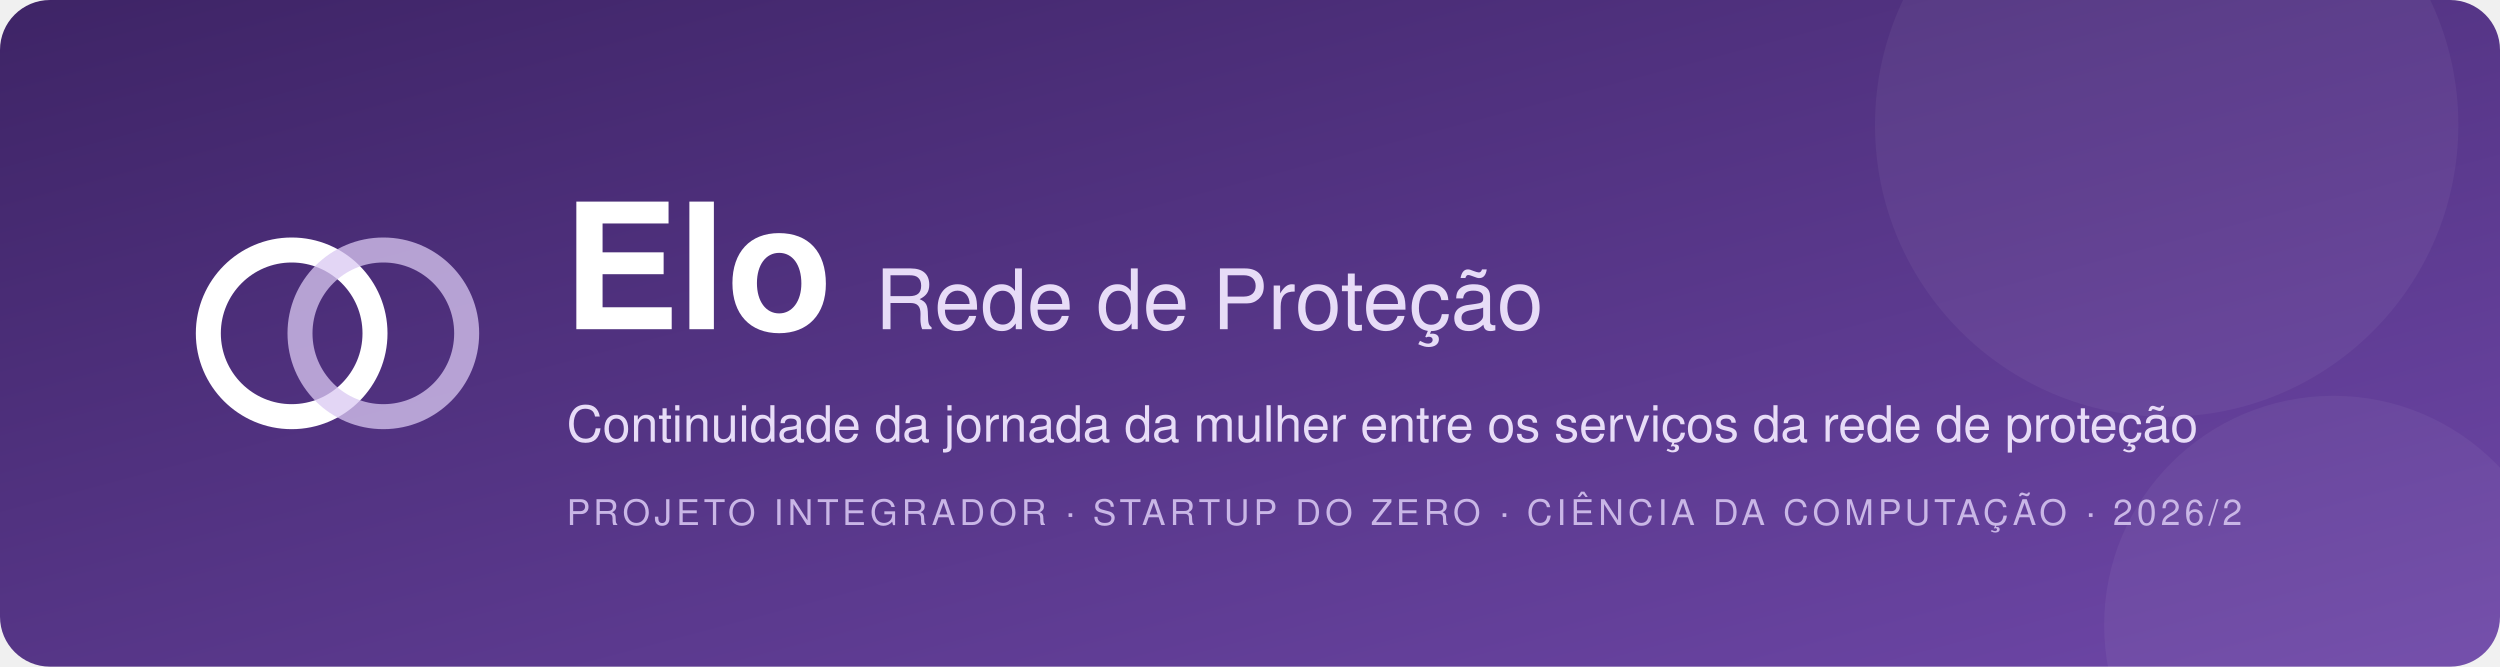
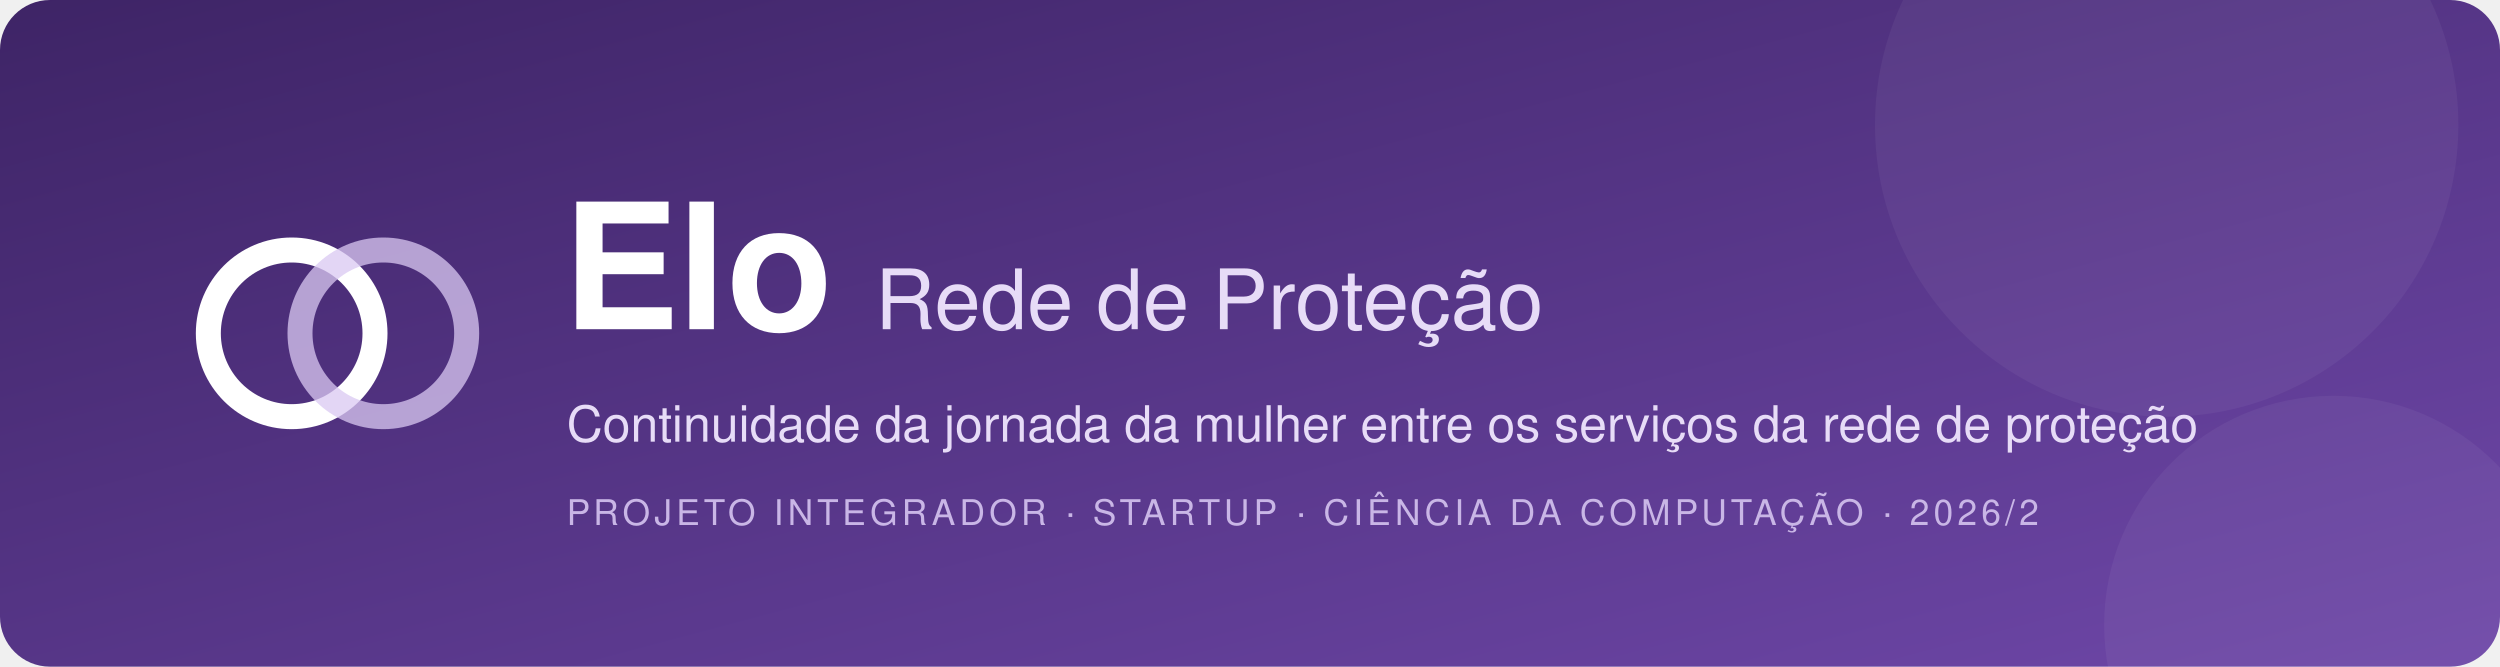
<svg xmlns="http://www.w3.org/2000/svg" width="1200" height="320" viewBox="0 0 1200 320" role="img" aria-label="Elo – Rede de Proteção">
  <defs>
    <linearGradient id="g" x1="0" y1="0" x2="1" y2="1">
      <stop offset="0" stop-color="#3E2466" />
      <stop offset="1" stop-color="#6E47A8" />
    </linearGradient>
  </defs>
  <rect width="1200" height="320" rx="24" fill="url(#g)" />
  <circle cx="1040" cy="60" r="140" fill="#FFFFFF" opacity=".05" />
  <circle cx="1120" cy="300" r="110" fill="#FFFFFF" opacity=".05" />
  <g transform="translate(96 104)">
    <circle cx="44" cy="56" r="40" fill="none" stroke="#FFFFFF" stroke-width="12" />
    <circle cx="88" cy="56" r="40" fill="none" stroke="#D9C8F2" stroke-width="12" opacity=".75" />
  </g>
  <text x="270" y="158" font-family="Segoe UI, Helvetica, Arial, sans-serif" font-size="84" font-weight="700" fill="#FFFFFF">Elo</text>
  <text x="420" y="158" font-family="Segoe UI, Helvetica, Arial, sans-serif" font-size="40" font-weight="400" fill="#E7DCF7">Rede de Proteção</text>
  <text x="272" y="212" font-family="Segoe UI, Helvetica, Arial, sans-serif" font-size="24" fill="#E7DCF7">Continuidade da jornada da mulher entre os serviços da rede de proteção</text>
-   <text x="272" y="252" font-family="Segoe UI, Helvetica, Arial, sans-serif" font-size="17" letter-spacing="2" fill="#C9B6E6">PROJETO INTEGRADOR · STARTUP DO ZERO · CIÊNCIA DA COMPUTAÇÃO · 2026/2</text>
+   <text x="272" y="252" font-family="Segoe UI, Helvetica, Arial, sans-serif" font-size="17" letter-spacing="2" fill="#C9B6E6">PROJETO INTEGRADOR · STARTUP · CIÊNCIA DA COMPUTAÇÃO · 2026/2</text>
</svg>
